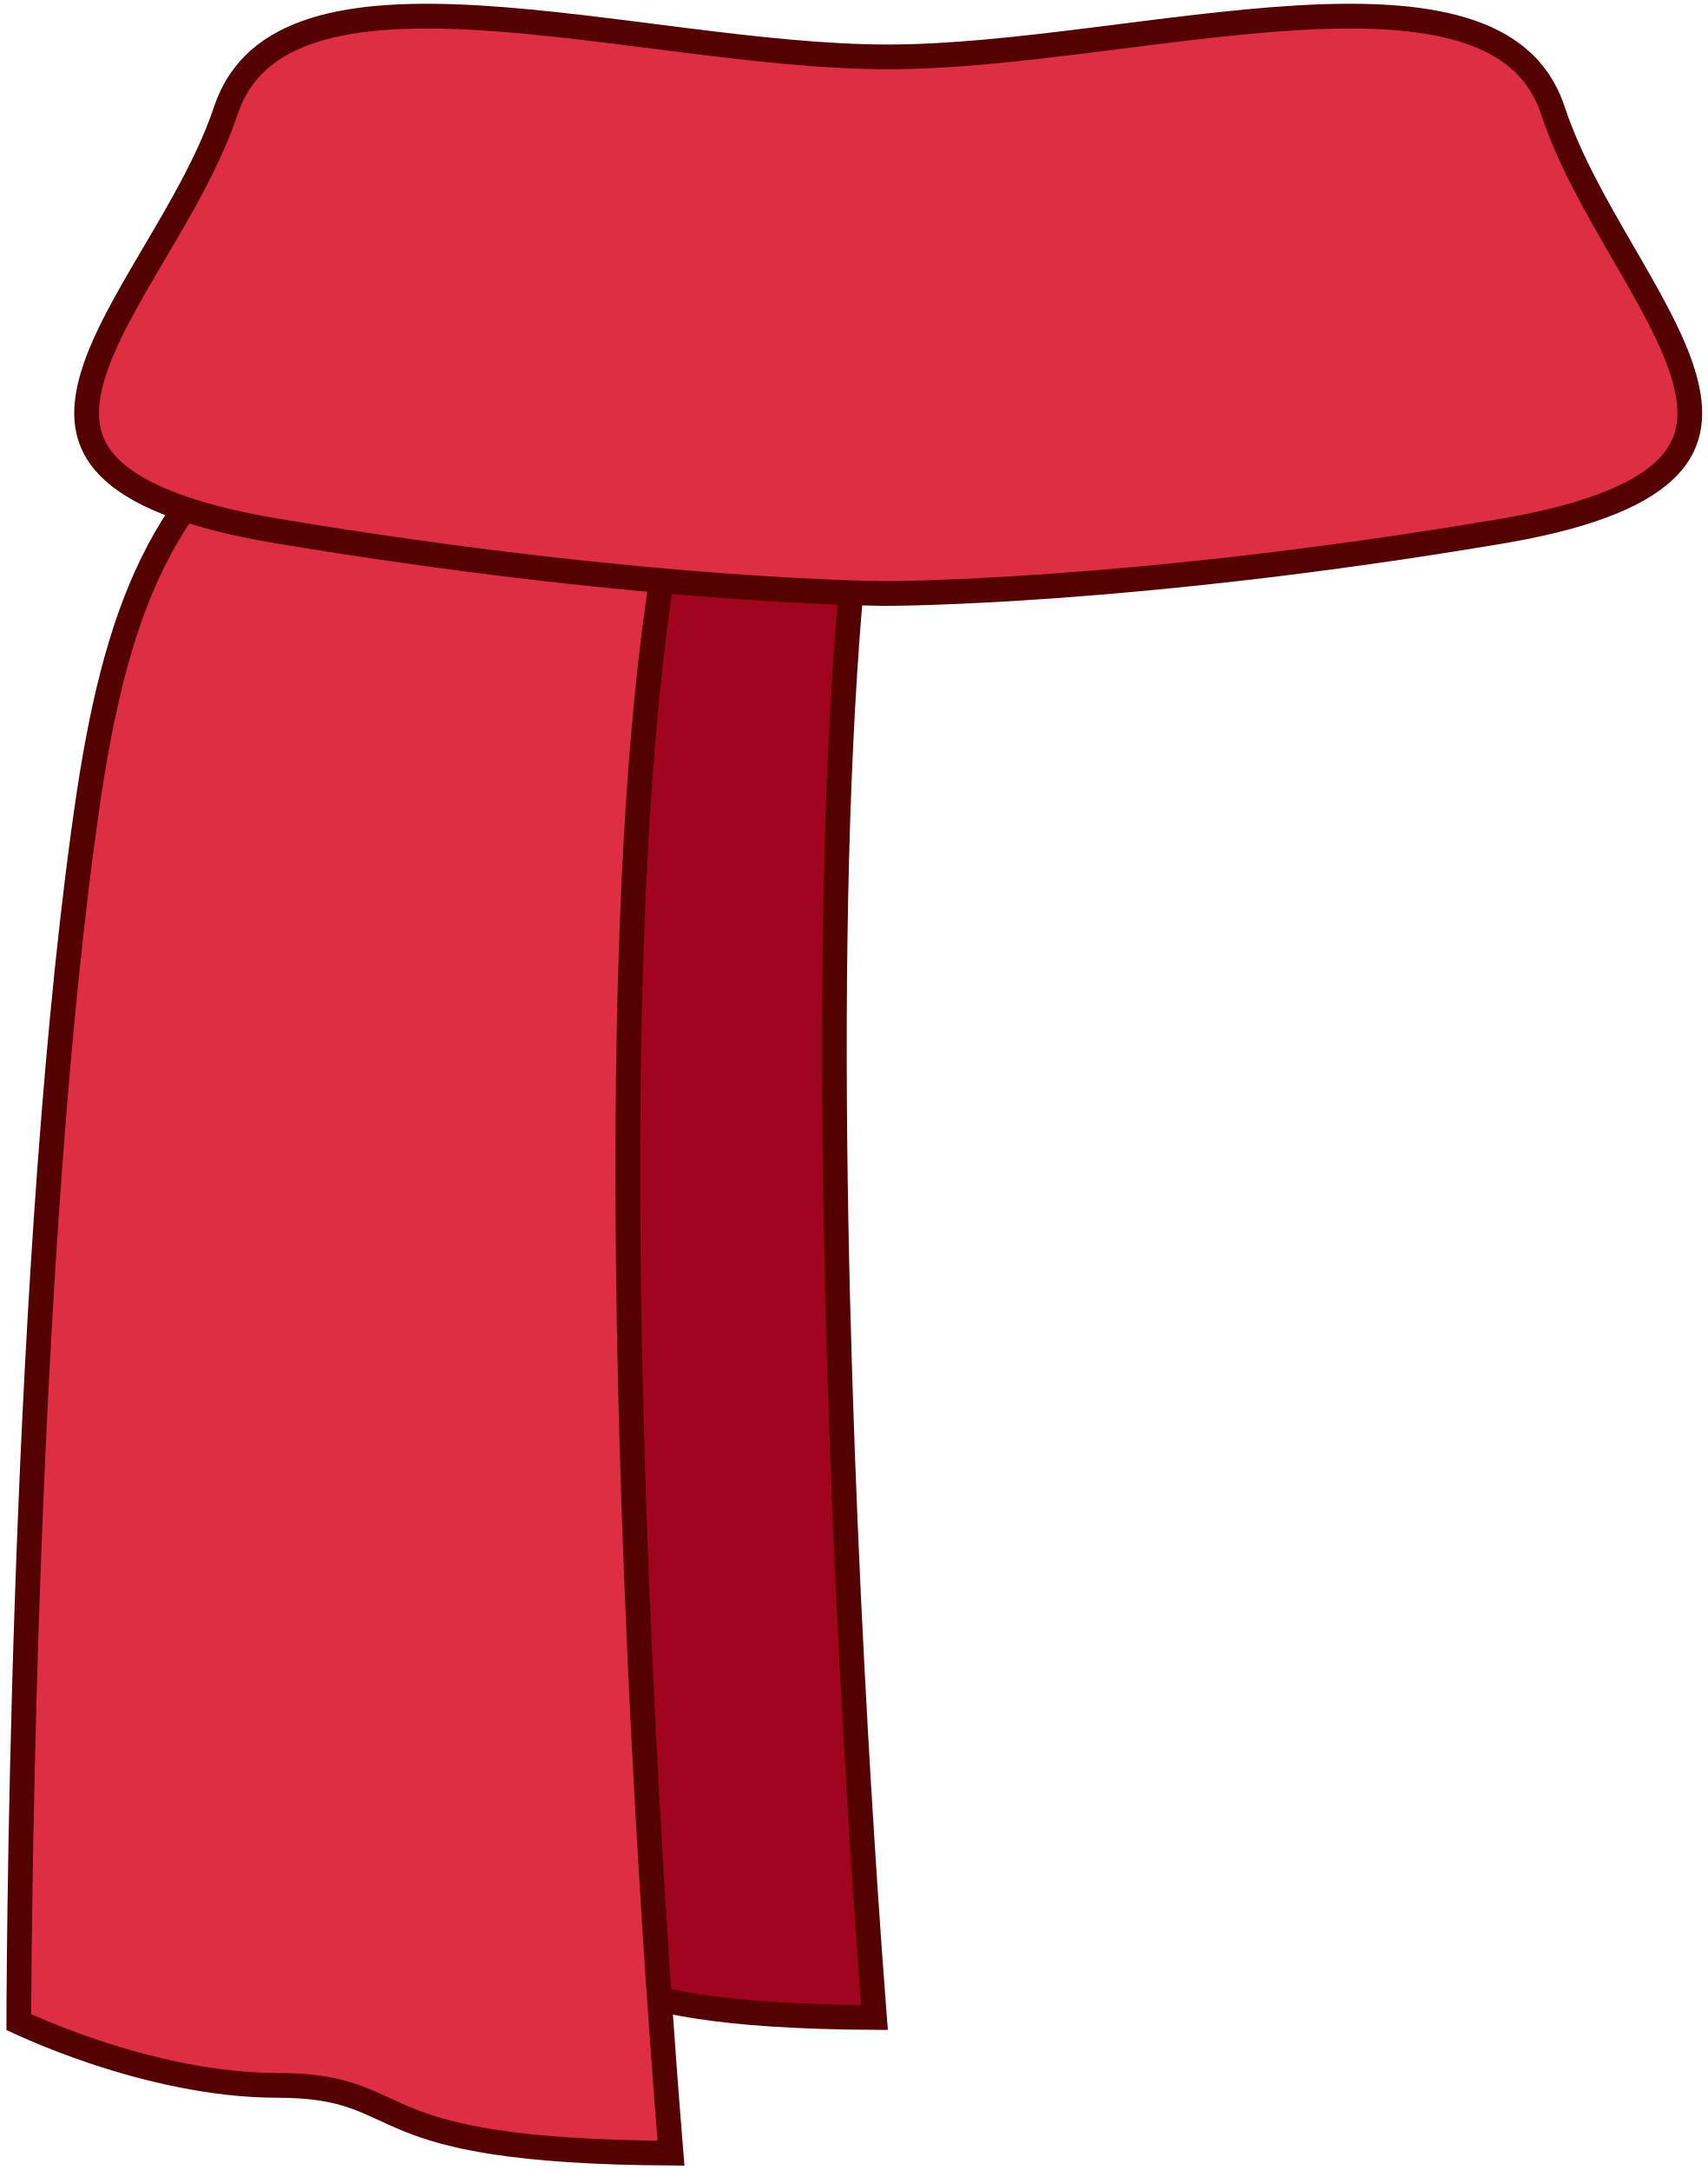
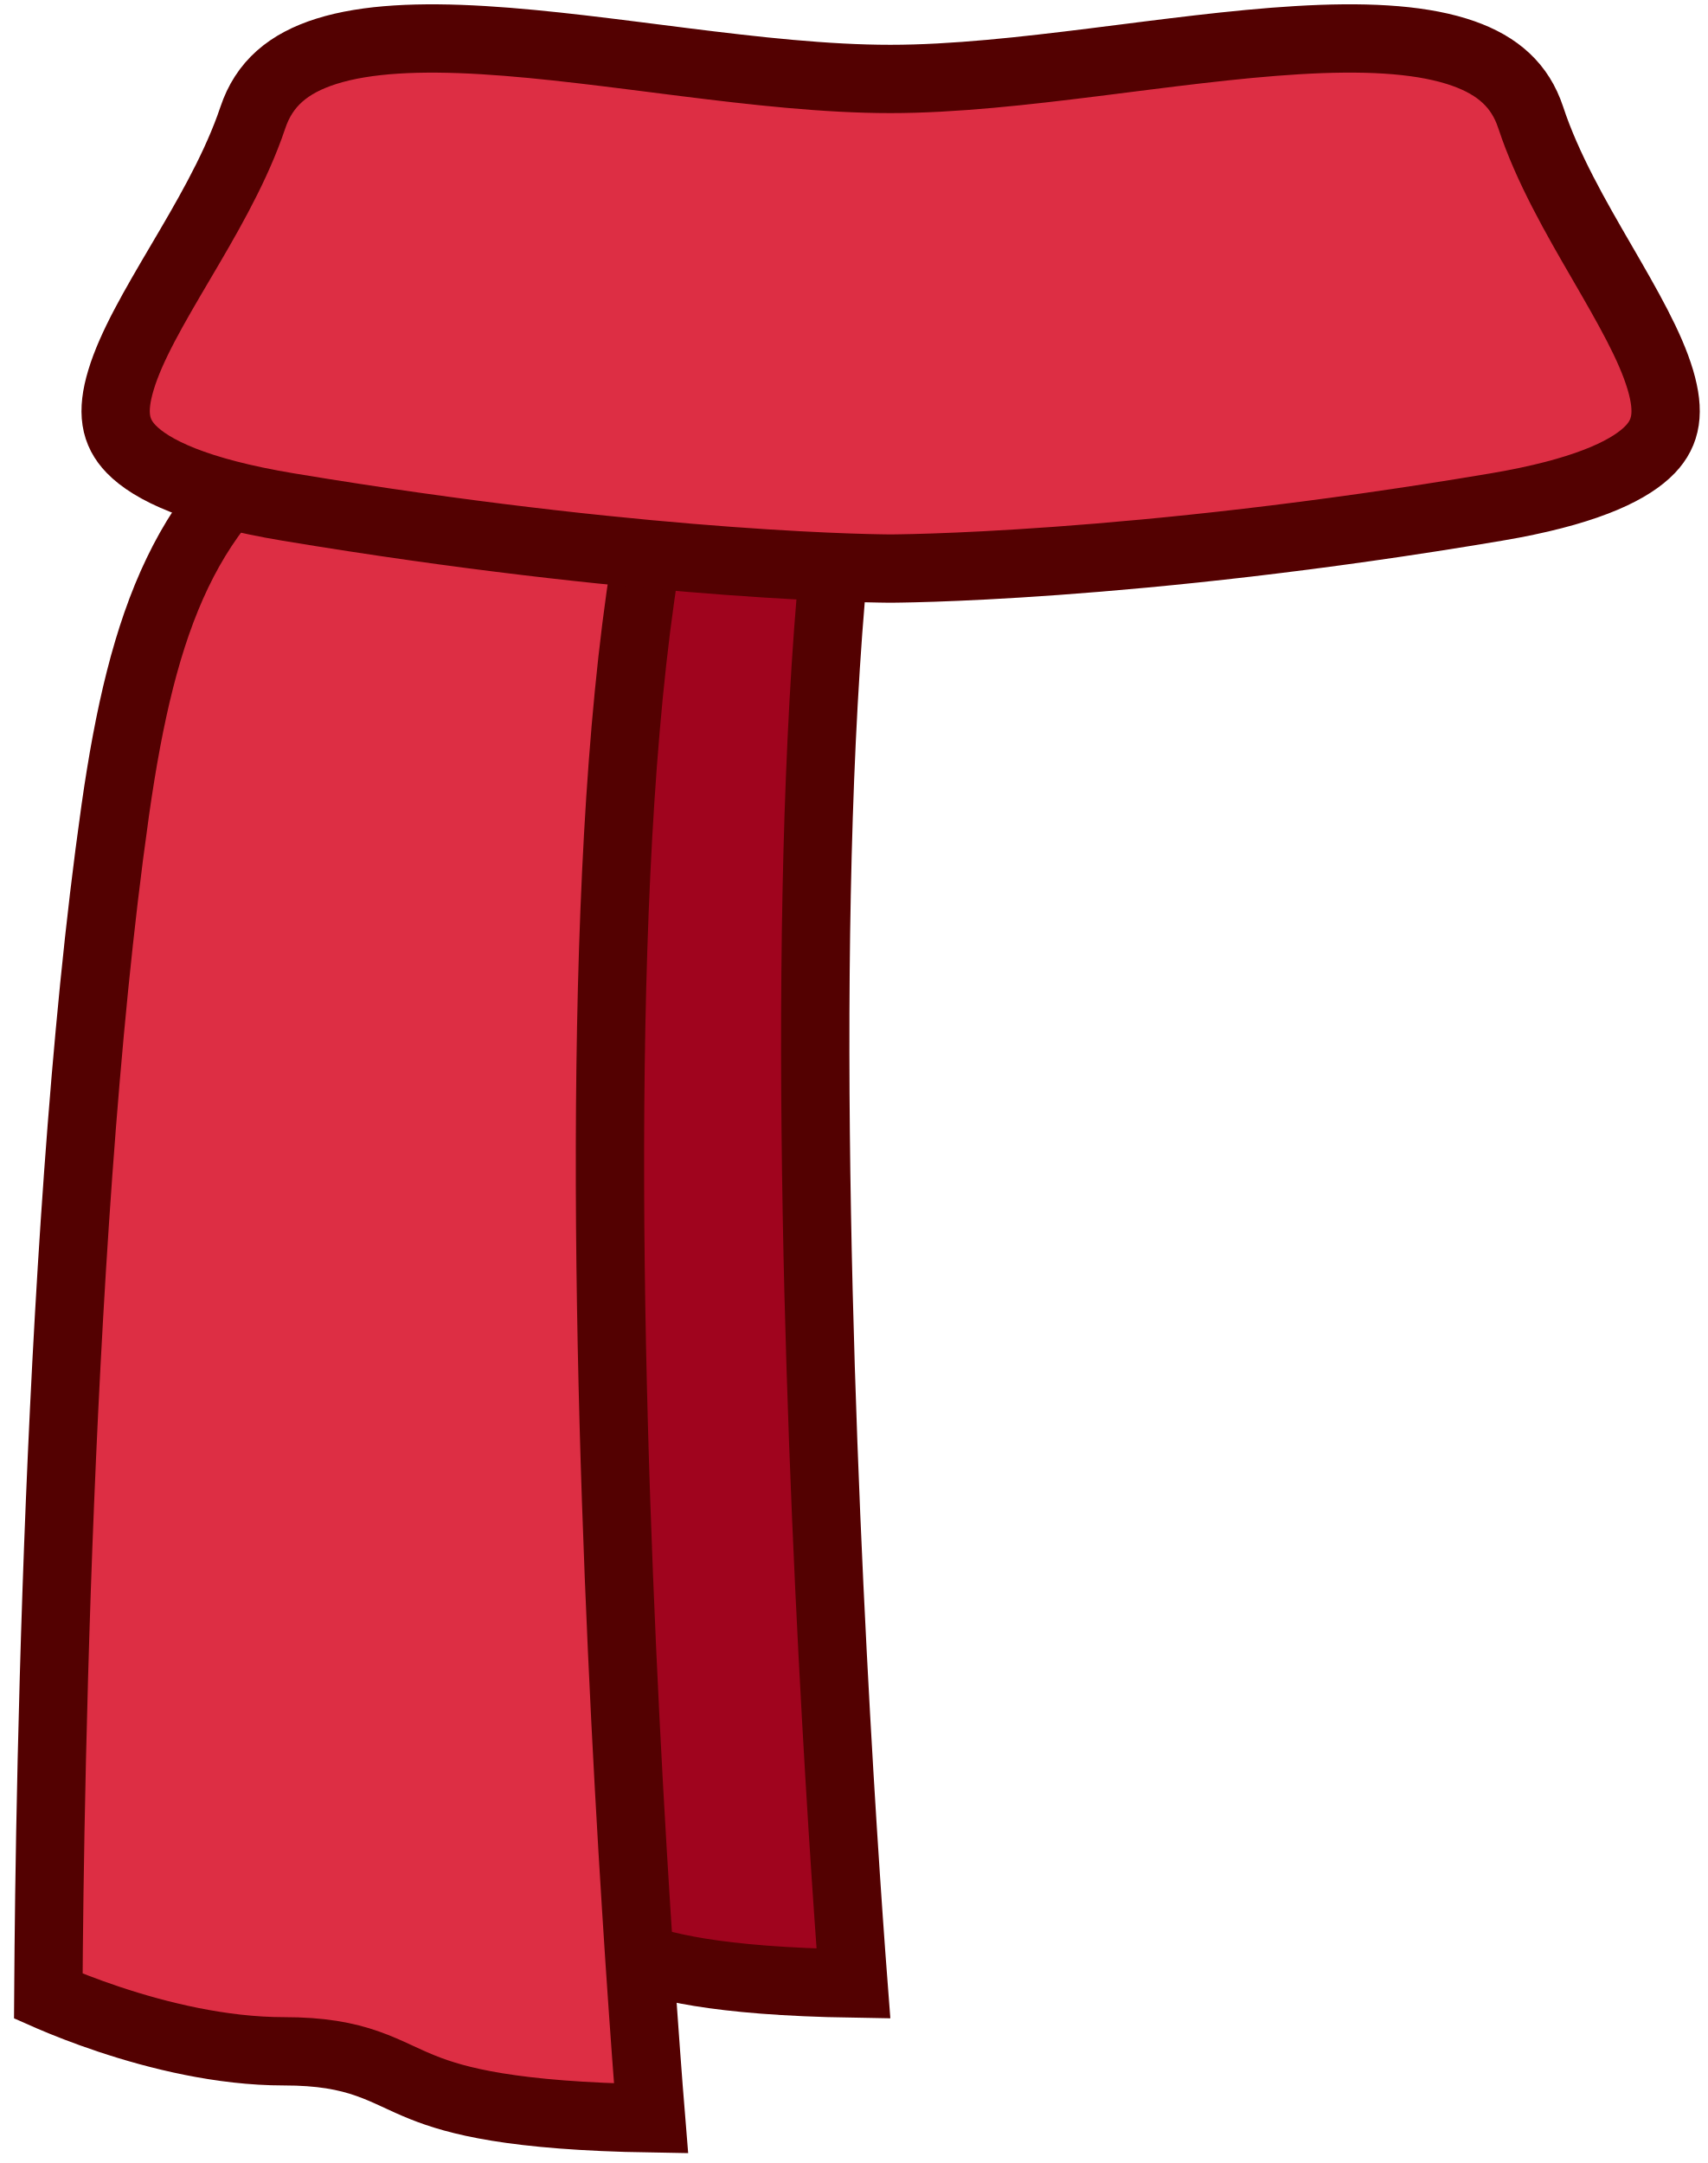
- <svg xmlns="http://www.w3.org/2000/svg" width="207" height="263" viewBox="0 0 207 263" fill="none">
-   <path d="M73.074 12.301C79.89 11.099 88.085 10.466 95.564 10.72C103.118 10.976 109.666 12.131 113.391 14.305C115.221 15.373 116.161 16.563 116.415 17.823C116.655 19.016 116.356 20.637 114.922 22.806L114.619 23.247C111.472 27.691 109.066 34.543 107.206 42.953C105.338 51.403 103.989 61.585 103.044 72.808C101.154 95.258 100.87 122.007 101.327 147.67C101.785 173.34 102.985 197.958 104.071 216.155C104.614 225.254 105.129 232.749 105.508 237.971C105.697 240.582 105.853 242.625 105.961 244.015C105.975 244.193 105.988 244.36 106 244.517C86.738 244.411 79.032 242.421 74.279 240.52C73.039 240.024 71.987 239.529 70.932 239.042C69.886 238.56 68.835 238.084 67.672 237.673C65.303 236.837 62.562 236.304 58.312 236.304C50.32 236.304 42.274 234.3 36.185 232.271C33.149 231.259 30.62 230.248 28.852 229.49C28.047 229.145 27.4 228.852 26.938 228.637C26.938 228.612 26.938 228.586 26.939 228.56C26.941 227.885 26.944 226.887 26.952 225.597C26.968 223.016 27 219.263 27.064 214.58C27.193 205.214 27.45 192.125 27.963 177.241C28.958 148.389 30.915 112.841 34.762 84.571L35.141 81.858C36.863 69.792 40.937 55.519 45.61 43.233C47.945 37.094 50.42 31.476 52.812 26.898C55.07 22.573 57.202 19.277 59.015 17.327L59.372 16.956C60.144 16.185 61.762 15.31 64.227 14.465C66.635 13.639 69.666 12.902 73.074 12.301Z" fill="#A0041E" stroke="#530101" stroke-width="3" />
-   <path d="M87.753 27.959C90.716 27.53 92.772 27.646 93.918 28.17C94.434 28.405 94.695 28.69 94.834 29.006C94.984 29.347 95.072 29.912 94.883 30.831C94.493 32.721 93.043 35.579 89.987 39.653C86.712 44.021 84.215 50.823 82.293 59.191C80.361 67.6 78.973 77.757 78.007 88.967C76.074 111.388 75.818 138.16 76.332 163.865C76.846 189.577 78.132 214.257 79.288 232.506C79.866 241.631 80.413 249.15 80.814 254.388C81.015 257.008 81.18 259.058 81.295 260.453C81.309 260.631 81.323 260.798 81.336 260.955C62.08 260.849 54.376 258.86 49.623 256.959C48.383 256.463 47.331 255.967 46.275 255.48C45.23 254.998 44.179 254.523 43.016 254.112C40.647 253.276 37.906 252.742 33.655 252.742C25.663 252.742 17.617 250.739 11.528 248.71C8.493 247.698 5.963 246.686 4.196 245.928C3.39 245.583 2.744 245.29 2.281 245.076C2.281 245.051 2.282 245.025 2.282 244.999C2.284 244.324 2.288 243.326 2.296 242.036C2.312 239.455 2.344 235.702 2.408 231.018C2.537 221.652 2.793 208.564 3.307 193.68C4.302 164.828 6.259 129.28 10.105 101.01L10.484 98.297C13.897 74.394 19.579 58.725 36.931 48.343L37.766 47.852C42.728 44.992 62.336 35.323 77.578 30.478C81.382 29.269 84.866 28.377 87.753 27.959Z" fill="#DD2E44" stroke="#530101" stroke-width="3" />
-   <path d="M157.128 2.165C165.007 1.695 172.01 1.946 177.453 3.634C182.656 5.248 186.33 8.133 188.078 12.945L188.241 13.416C190.164 19.262 193.513 25.068 196.645 30.475C199.824 35.964 202.744 40.989 204.081 45.505C205.392 49.935 205.093 53.551 202.22 56.565C199.287 59.639 193.464 62.337 182.989 64.211L181.961 64.39C159.639 68.162 141.04 70.047 128.028 70.99C121.523 71.461 116.414 71.695 112.936 71.813C111.197 71.871 109.865 71.901 108.971 71.915C108.523 71.923 108.184 71.927 107.959 71.929C107.847 71.93 107.762 71.93 107.706 71.93H107.548C107.494 71.93 107.413 71.93 107.306 71.929C107.089 71.927 106.765 71.923 106.334 71.915C105.472 71.901 104.186 71.871 102.5 71.813C99.127 71.695 94.151 71.461 87.754 70.99C75.758 70.106 58.767 68.393 37.978 65.075L33.77 64.389C22.453 62.509 16.231 59.735 13.148 56.556C10.225 53.543 9.924 49.935 11.255 45.513C12.614 41 15.582 35.977 18.815 30.488C21.9 25.252 25.193 19.64 27.174 13.98L27.361 13.432C29.071 8.32 32.787 5.3 38.085 3.636C43.459 1.948 50.363 1.696 58.157 2.166C65.935 2.635 74.42 3.807 82.94 4.874C91.424 5.937 99.934 6.895 107.625 6.895C115.189 6.895 123.667 5.937 132.168 4.874C140.706 3.807 149.266 2.635 157.128 2.165Z" fill="#DD2E44" stroke="#530101" stroke-width="3" />
+ <svg xmlns="http://www.w3.org/2000/svg" width="75" height="95" viewBox="0 0 75 95" fill="none">
+   <path d="M34.725 4.845C37.424 4.937 39.574 5.352 40.694 6.007C41.222 6.314 41.309 6.548 41.326 6.634C41.343 6.718 41.362 7.007 41.012 7.58L40.837 7.844C39.59 9.605 38.691 12.226 38.014 15.288C37.328 18.389 36.837 22.103 36.495 26.168C35.81 34.3 35.708 43.971 35.873 53.227C36.038 62.49 36.472 71.371 36.863 77.933C37.059 81.215 37.245 83.919 37.382 85.803C37.418 86.3 37.451 86.74 37.48 87.118C31.371 87.017 28.922 86.35 27.448 85.76C27.03 85.593 26.676 85.427 26.288 85.248C25.91 85.074 25.496 84.886 25.031 84.721C24.06 84.379 22.962 84.174 21.341 84.174C18.608 84.174 15.82 83.485 13.675 82.77C12.611 82.416 11.725 82.061 11.108 81.797C11.072 81.781 11.037 81.765 11.003 81.75C11.004 81.609 11.005 81.453 11.006 81.283C11.012 80.356 11.023 79.006 11.046 77.322C11.092 73.954 11.185 69.247 11.369 63.894C11.716 53.844 12.386 41.567 13.679 31.603L13.945 29.643C14.553 25.386 15.997 20.316 17.663 15.937C18.494 13.752 19.37 11.765 20.21 10.157C20.96 8.72 21.637 7.674 22.178 7.052L22.401 6.811C22.516 6.697 22.92 6.439 23.782 6.143C24.588 5.867 25.628 5.612 26.824 5.401C29.216 4.979 32.1 4.756 34.725 4.845Z" fill="#A0041E" stroke="#530101" stroke-width="3" />
+   <path d="M32.082 11.045C32.832 10.936 33.3 10.95 33.558 10.99C33.457 11.405 33.128 12.121 32.357 13.215L31.981 13.73C30.678 15.469 29.743 18.08 29.043 21.129C28.333 24.217 27.829 27.924 27.479 31.985C26.778 40.11 26.686 49.791 26.871 59.062C27.057 68.341 27.521 77.245 27.939 83.826C28.147 87.117 28.343 89.829 28.488 91.719C28.526 92.218 28.562 92.659 28.593 93.039C22.489 92.938 20.042 92.27 18.568 91.68C18.15 91.513 17.796 91.347 17.408 91.168C17.031 90.993 16.616 90.805 16.151 90.641C15.18 90.298 14.082 90.094 12.461 90.094C9.728 90.094 6.94 89.405 4.795 88.69C3.731 88.336 2.845 87.982 2.229 87.718C2.192 87.702 2.157 87.686 2.123 87.671C2.124 87.529 2.125 87.373 2.126 87.203C2.132 86.275 2.143 84.927 2.166 83.243C2.212 79.874 2.305 75.167 2.489 69.814C2.836 59.764 3.507 47.487 4.799 37.524L5.065 35.563C6.264 27.171 8.205 21.935 13.861 18.425L14.42 18.091C16.161 17.087 23.16 13.636 28.57 11.917C29.916 11.489 31.116 11.185 32.082 11.045Z" fill="#DD2E44" stroke="#530101" stroke-width="3" />
+   <path d="M56.987 1.763C59.797 1.595 62.177 1.695 63.967 2.25C65.577 2.75 66.607 3.576 67.127 4.888L67.225 5.157C67.954 7.374 69.215 9.552 70.333 11.482C71.498 13.494 72.479 15.195 72.921 16.687C73.337 18.093 73.188 18.989 72.477 19.735C71.666 20.585 69.917 21.48 66.435 22.14L65.715 22.269C57.709 23.622 51.041 24.298 46.381 24.635C44.051 24.804 42.223 24.888 40.981 24.93C40.361 24.951 39.887 24.961 39.57 24.966C39.412 24.969 39.292 24.971 39.214 24.971C39.175 24.971 39.146 24.972 39.127 24.972H39.078C39.06 24.972 39.032 24.971 38.995 24.971C38.92 24.971 38.805 24.969 38.652 24.966C38.347 24.961 37.89 24.951 37.289 24.93C36.086 24.888 34.306 24.804 32.015 24.635C27.718 24.319 21.626 23.706 14.169 22.515L12.659 22.269C8.622 21.598 6.647 20.638 5.763 19.726C5.04 18.981 4.89 18.093 5.312 16.694C5.76 15.204 6.757 13.505 7.942 11.493C9.008 9.684 10.201 7.656 10.958 5.583L11.104 5.167C11.6 3.684 12.655 2.781 14.343 2.25C16.106 1.697 18.449 1.596 21.227 1.763C23.989 1.93 27.003 2.346 30.092 2.733C33.145 3.115 36.264 3.468 39.102 3.468C41.893 3.468 45.002 3.115 48.06 2.733C51.155 2.346 54.196 1.93 56.987 1.763Z" fill="#DD2E44" stroke="#530101" stroke-width="3" />
</svg>
